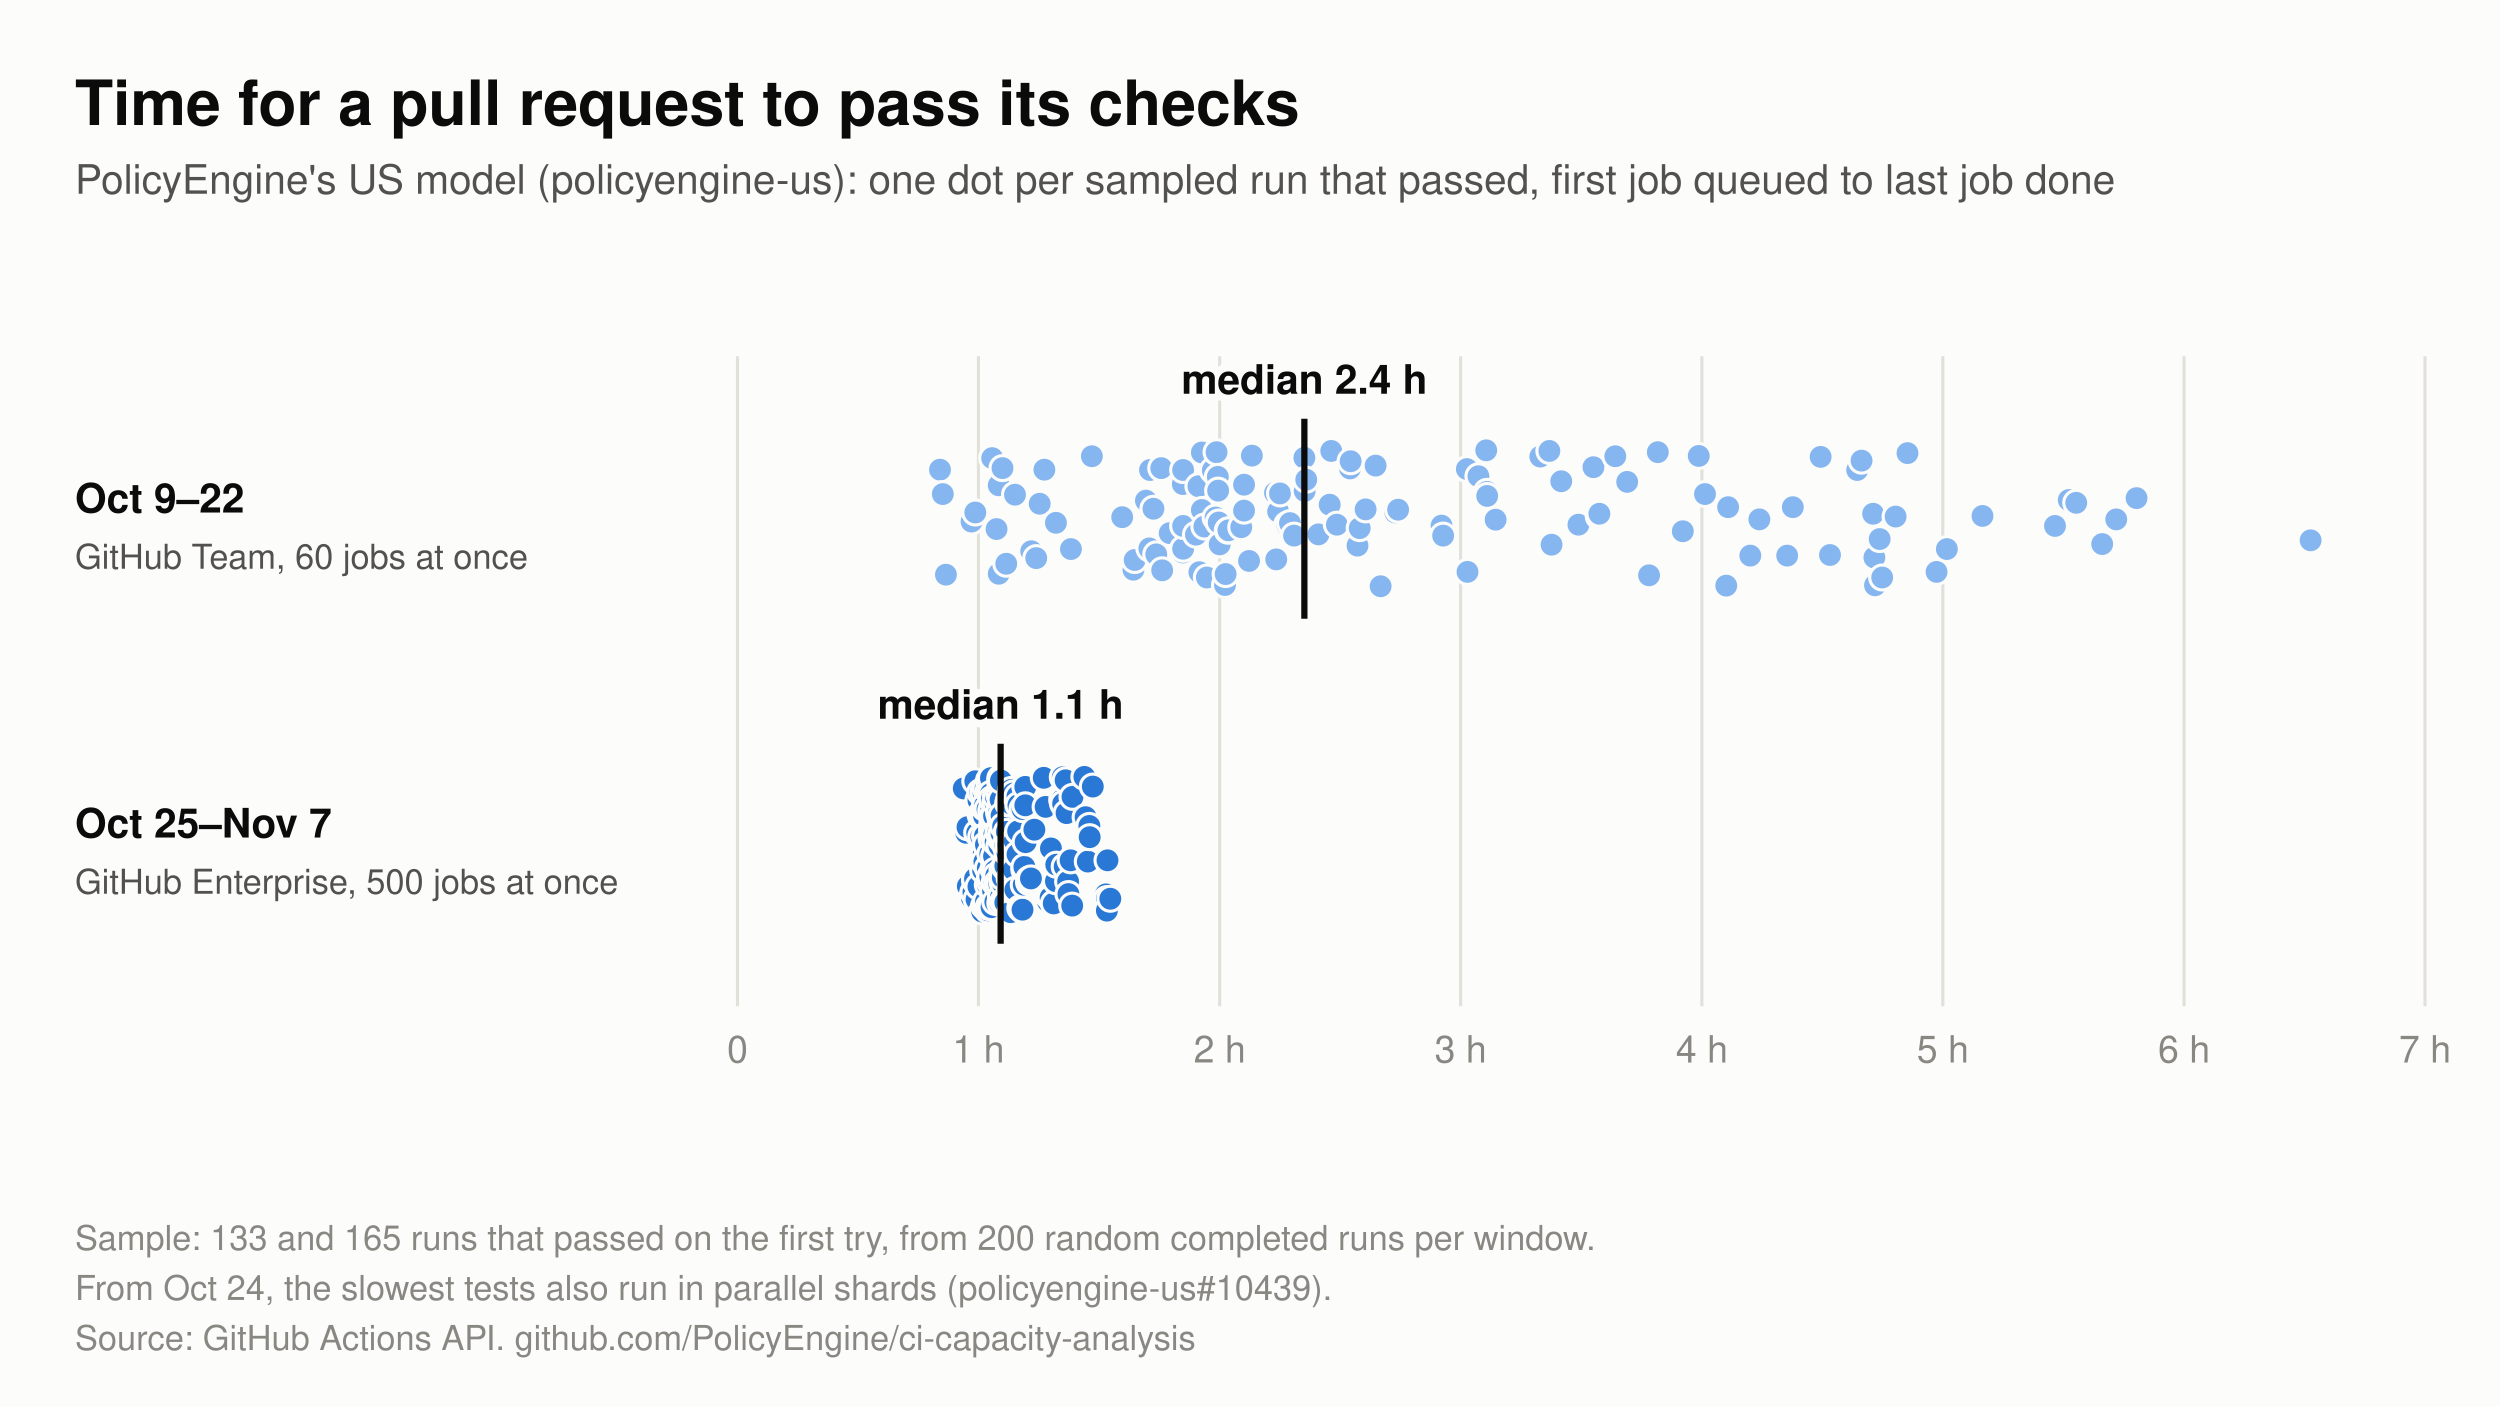
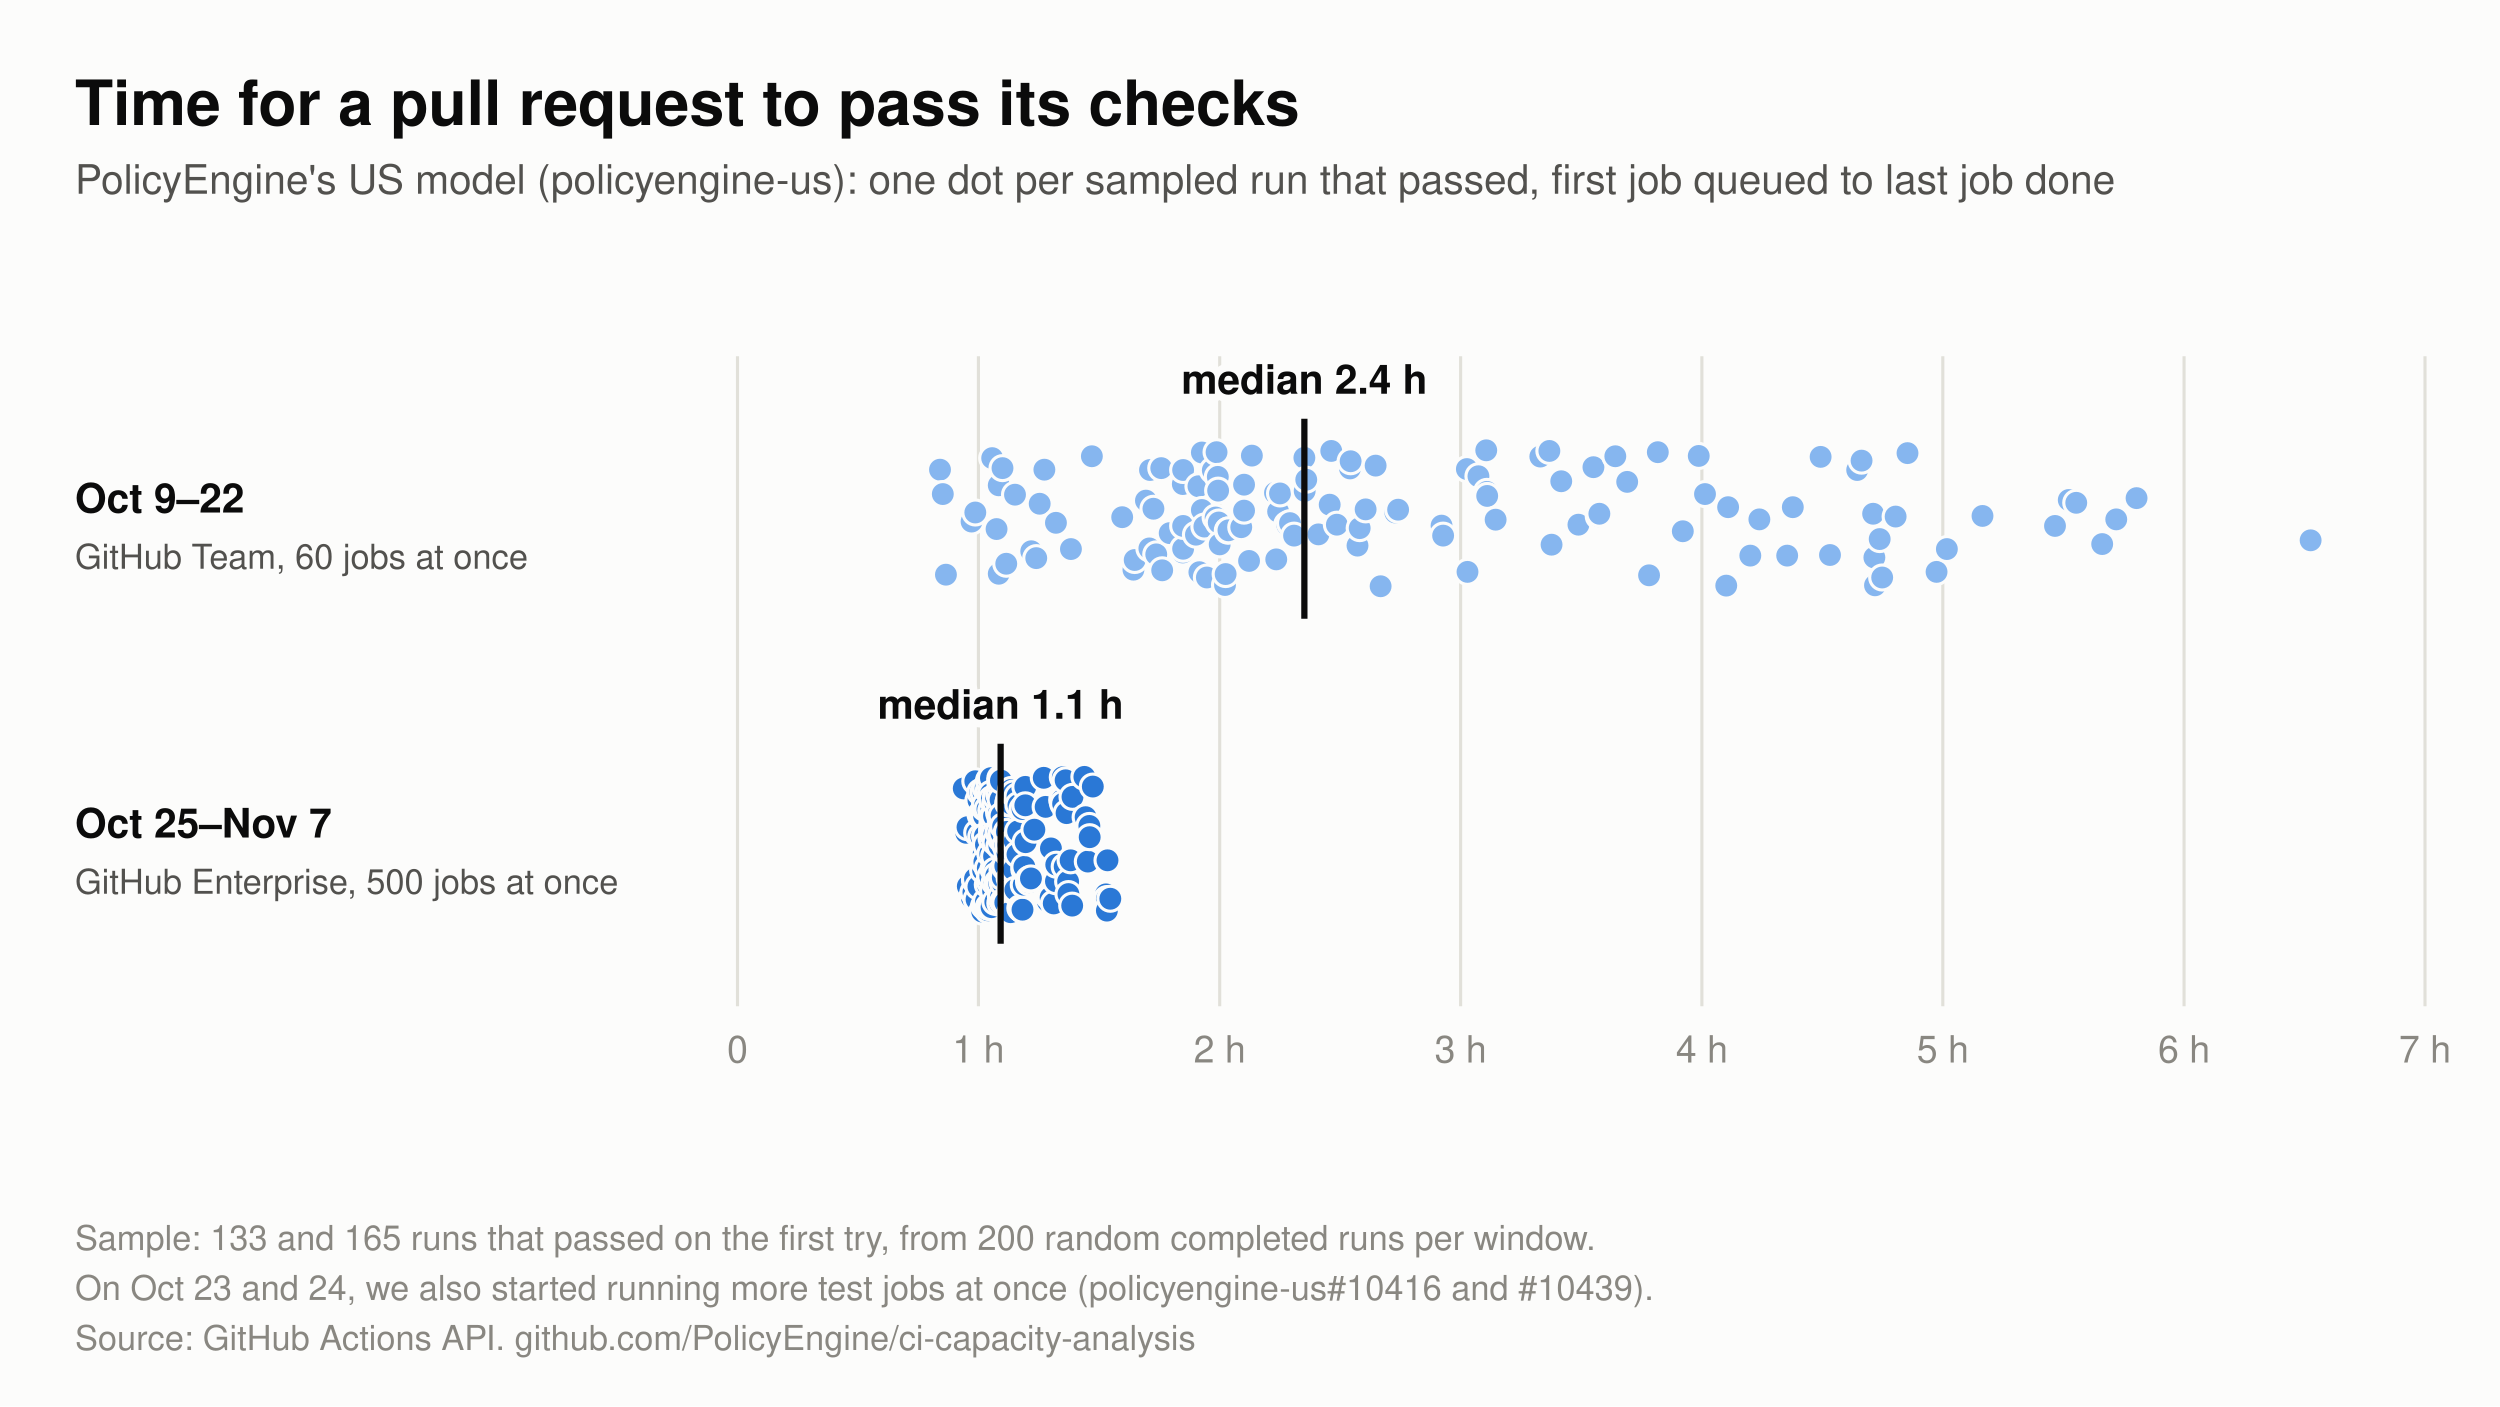
<svg xmlns="http://www.w3.org/2000/svg" viewBox="0 0 800 450" width="800" height="450" font-family="Helvetica Neue, Helvetica, Arial, sans-serif">
  <rect width="800" height="450" fill="#fcfcfb" />
  <text x="24.0" y="40.0" font-size="20" fill="#0b0b0b" text-anchor="start" font-weight="600">Time for a pull request to pass its checks</text>
  <text x="24.0" y="62.0" font-size="13" fill="#52514e" text-anchor="start">PolicyEngine's US model (policyengine-us): one dot per sampled run that passed, first job queued to last job done</text>
  <line x1="236.0" x2="236.0" y1="114" y2="322" stroke="#e1e0d9" stroke-width="1" />
  <text x="236.0" y="340.0" font-size="12" fill="#898781" text-anchor="middle">0</text>
  <line x1="313.1" x2="313.1" y1="114" y2="322" stroke="#e1e0d9" stroke-width="1" />
  <text x="313.1" y="340.0" font-size="12" fill="#898781" text-anchor="middle">1 h</text>
  <line x1="390.3" x2="390.3" y1="114" y2="322" stroke="#e1e0d9" stroke-width="1" />
  <text x="390.3" y="340.0" font-size="12" fill="#898781" text-anchor="middle">2 h</text>
  <line x1="467.4" x2="467.4" y1="114" y2="322" stroke="#e1e0d9" stroke-width="1" />
  <text x="467.4" y="340.0" font-size="12" fill="#898781" text-anchor="middle">3 h</text>
  <line x1="544.6" x2="544.6" y1="114" y2="322" stroke="#e1e0d9" stroke-width="1" />
  <text x="544.6" y="340.0" font-size="12" fill="#898781" text-anchor="middle">4 h</text>
  <line x1="621.7" x2="621.7" y1="114" y2="322" stroke="#e1e0d9" stroke-width="1" />
  <text x="621.7" y="340.0" font-size="12" fill="#898781" text-anchor="middle">5 h</text>
  <line x1="698.9" x2="698.9" y1="114" y2="322" stroke="#e1e0d9" stroke-width="1" />
  <text x="698.9" y="340.0" font-size="12" fill="#898781" text-anchor="middle">6 h</text>
  <line x1="776.0" x2="776.0" y1="114" y2="322" stroke="#e1e0d9" stroke-width="1" />
  <text x="776.0" y="340.0" font-size="12" fill="#898781" text-anchor="middle">7 h</text>
  <text x="24.0" y="164.0" font-size="13" fill="#0b0b0b" text-anchor="start" font-weight="600">Oct 9–22</text>
  <text x="24.0" y="182.0" font-size="11" fill="#52514e" text-anchor="start">GitHub Team, 60 jobs at once</text>
  <circle cx="300.8" cy="150.3" r="4" fill="#86b6ef" stroke="#fcfcfb" stroke-width="1" />
  <circle cx="301.7" cy="158.1" r="4" fill="#86b6ef" stroke="#fcfcfb" stroke-width="1" />
  <circle cx="302.7" cy="183.9" r="4" fill="#86b6ef" stroke="#fcfcfb" stroke-width="1" />
  <circle cx="310.9" cy="166.9" r="4" fill="#86b6ef" stroke="#fcfcfb" stroke-width="1" />
  <circle cx="312.1" cy="164.0" r="4" fill="#86b6ef" stroke="#fcfcfb" stroke-width="1" />
  <circle cx="317.5" cy="146.6" r="4" fill="#86b6ef" stroke="#fcfcfb" stroke-width="1" />
  <circle cx="318.9" cy="169.3" r="4" fill="#86b6ef" stroke="#fcfcfb" stroke-width="1" />
  <circle cx="319.6" cy="183.6" r="4" fill="#86b6ef" stroke="#fcfcfb" stroke-width="1" />
  <circle cx="319.6" cy="155.3" r="4" fill="#86b6ef" stroke="#fcfcfb" stroke-width="1" />
  <circle cx="320.8" cy="149.8" r="4" fill="#86b6ef" stroke="#fcfcfb" stroke-width="1" />
  <circle cx="322.0" cy="180.4" r="4" fill="#86b6ef" stroke="#fcfcfb" stroke-width="1" />
  <circle cx="324.8" cy="158.3" r="4" fill="#86b6ef" stroke="#fcfcfb" stroke-width="1" />
  <circle cx="330.0" cy="176.4" r="4" fill="#86b6ef" stroke="#fcfcfb" stroke-width="1" />
  <circle cx="331.6" cy="178.6" r="4" fill="#86b6ef" stroke="#fcfcfb" stroke-width="1" />
  <circle cx="332.7" cy="161.2" r="4" fill="#86b6ef" stroke="#fcfcfb" stroke-width="1" />
  <circle cx="334.2" cy="150.3" r="4" fill="#86b6ef" stroke="#fcfcfb" stroke-width="1" />
  <circle cx="337.9" cy="167.3" r="4" fill="#86b6ef" stroke="#fcfcfb" stroke-width="1" />
  <circle cx="342.7" cy="175.7" r="4" fill="#86b6ef" stroke="#fcfcfb" stroke-width="1" />
  <circle cx="349.4" cy="146.0" r="4" fill="#86b6ef" stroke="#fcfcfb" stroke-width="1" />
  <circle cx="359.1" cy="165.5" r="4" fill="#86b6ef" stroke="#fcfcfb" stroke-width="1" />
  <circle cx="362.7" cy="182.3" r="4" fill="#86b6ef" stroke="#fcfcfb" stroke-width="1" />
  <circle cx="363.1" cy="179.2" r="4" fill="#86b6ef" stroke="#fcfcfb" stroke-width="1" />
  <circle cx="366.7" cy="160.2" r="4" fill="#86b6ef" stroke="#fcfcfb" stroke-width="1" />
  <circle cx="367.2" cy="150.4" r="4" fill="#86b6ef" stroke="#fcfcfb" stroke-width="1" />
  <circle cx="367.8" cy="175.5" r="4" fill="#86b6ef" stroke="#fcfcfb" stroke-width="1" />
  <circle cx="368.0" cy="150.4" r="4" fill="#86b6ef" stroke="#fcfcfb" stroke-width="1" />
  <circle cx="369.1" cy="162.8" r="4" fill="#86b6ef" stroke="#fcfcfb" stroke-width="1" />
  <circle cx="370.0" cy="177.4" r="4" fill="#86b6ef" stroke="#fcfcfb" stroke-width="1" />
  <circle cx="371.6" cy="149.8" r="4" fill="#86b6ef" stroke="#fcfcfb" stroke-width="1" />
  <circle cx="371.9" cy="182.5" r="4" fill="#86b6ef" stroke="#fcfcfb" stroke-width="1" />
  <circle cx="374.3" cy="170.6" r="4" fill="#86b6ef" stroke="#fcfcfb" stroke-width="1" />
  <circle cx="378.5" cy="176.8" r="4" fill="#86b6ef" stroke="#fcfcfb" stroke-width="1" />
  <circle cx="378.5" cy="154.9" r="4" fill="#86b6ef" stroke="#fcfcfb" stroke-width="1" />
  <circle cx="378.6" cy="175.6" r="4" fill="#86b6ef" stroke="#fcfcfb" stroke-width="1" />
  <circle cx="378.6" cy="150.4" r="4" fill="#86b6ef" stroke="#fcfcfb" stroke-width="1" />
  <circle cx="378.6" cy="168.3" r="4" fill="#86b6ef" stroke="#fcfcfb" stroke-width="1" />
  <circle cx="382.7" cy="171.1" r="4" fill="#86b6ef" stroke="#fcfcfb" stroke-width="1" />
  <circle cx="383.5" cy="155.6" r="4" fill="#86b6ef" stroke="#fcfcfb" stroke-width="1" />
  <circle cx="383.8" cy="183.1" r="4" fill="#86b6ef" stroke="#fcfcfb" stroke-width="1" />
  <circle cx="384.6" cy="163.2" r="4" fill="#86b6ef" stroke="#fcfcfb" stroke-width="1" />
  <circle cx="384.6" cy="144.8" r="4" fill="#86b6ef" stroke="#fcfcfb" stroke-width="1" />
  <circle cx="385.4" cy="168.5" r="4" fill="#86b6ef" stroke="#fcfcfb" stroke-width="1" />
  <circle cx="386.2" cy="184.8" r="4" fill="#86b6ef" stroke="#fcfcfb" stroke-width="1" />
  <circle cx="388.1" cy="150.5" r="4" fill="#86b6ef" stroke="#fcfcfb" stroke-width="1" />
  <circle cx="389.0" cy="165.6" r="4" fill="#86b6ef" stroke="#fcfcfb" stroke-width="1" />
  <circle cx="389.3" cy="144.7" r="4" fill="#86b6ef" stroke="#fcfcfb" stroke-width="1" />
  <circle cx="389.7" cy="152.6" r="4" fill="#86b6ef" stroke="#fcfcfb" stroke-width="1" />
  <circle cx="389.8" cy="157.0" r="4" fill="#86b6ef" stroke="#fcfcfb" stroke-width="1" />
  <circle cx="390.0" cy="167.2" r="4" fill="#86b6ef" stroke="#fcfcfb" stroke-width="1" />
  <circle cx="390.3" cy="174.2" r="4" fill="#86b6ef" stroke="#fcfcfb" stroke-width="1" />
  <circle cx="392.0" cy="187.2" r="4" fill="#86b6ef" stroke="#fcfcfb" stroke-width="1" />
  <circle cx="392.2" cy="183.7" r="4" fill="#86b6ef" stroke="#fcfcfb" stroke-width="1" />
  <circle cx="392.9" cy="169.8" r="4" fill="#86b6ef" stroke="#fcfcfb" stroke-width="1" />
  <circle cx="393.1" cy="169.7" r="4" fill="#86b6ef" stroke="#fcfcfb" stroke-width="1" />
  <circle cx="397.2" cy="168.7" r="4" fill="#86b6ef" stroke="#fcfcfb" stroke-width="1" />
  <circle cx="398.1" cy="155.1" r="4" fill="#86b6ef" stroke="#fcfcfb" stroke-width="1" />
  <circle cx="398.1" cy="163.4" r="4" fill="#86b6ef" stroke="#fcfcfb" stroke-width="1" />
  <circle cx="399.7" cy="179.5" r="4" fill="#86b6ef" stroke="#fcfcfb" stroke-width="1" />
  <circle cx="400.6" cy="145.8" r="4" fill="#86b6ef" stroke="#fcfcfb" stroke-width="1" />
  <circle cx="408.0" cy="157.7" r="4" fill="#86b6ef" stroke="#fcfcfb" stroke-width="1" />
  <circle cx="408.4" cy="179.0" r="4" fill="#86b6ef" stroke="#fcfcfb" stroke-width="1" />
  <circle cx="409.0" cy="163.7" r="4" fill="#86b6ef" stroke="#fcfcfb" stroke-width="1" />
  <circle cx="409.6" cy="157.9" r="4" fill="#86b6ef" stroke="#fcfcfb" stroke-width="1" />
  <circle cx="411.9" cy="167.9" r="4" fill="#86b6ef" stroke="#fcfcfb" stroke-width="1" />
  <circle cx="412.8" cy="167.4" r="4" fill="#86b6ef" stroke="#fcfcfb" stroke-width="1" />
  <circle cx="414.1" cy="171.4" r="4" fill="#86b6ef" stroke="#fcfcfb" stroke-width="1" />
  <circle cx="417.4" cy="146.5" r="4" fill="#86b6ef" stroke="#fcfcfb" stroke-width="1" />
  <circle cx="417.5" cy="157.1" r="4" fill="#86b6ef" stroke="#fcfcfb" stroke-width="1" />
  <circle cx="418.0" cy="153.5" r="4" fill="#86b6ef" stroke="#fcfcfb" stroke-width="1" />
  <circle cx="421.9" cy="171.0" r="4" fill="#86b6ef" stroke="#fcfcfb" stroke-width="1" />
  <circle cx="425.5" cy="161.5" r="4" fill="#86b6ef" stroke="#fcfcfb" stroke-width="1" />
  <circle cx="426.0" cy="144.3" r="4" fill="#86b6ef" stroke="#fcfcfb" stroke-width="1" />
  <circle cx="427.8" cy="167.9" r="4" fill="#86b6ef" stroke="#fcfcfb" stroke-width="1" />
  <circle cx="432.0" cy="149.9" r="4" fill="#86b6ef" stroke="#fcfcfb" stroke-width="1" />
  <circle cx="432.2" cy="147.6" r="4" fill="#86b6ef" stroke="#fcfcfb" stroke-width="1" />
  <circle cx="434.4" cy="174.6" r="4" fill="#86b6ef" stroke="#fcfcfb" stroke-width="1" />
  <circle cx="435.1" cy="169.0" r="4" fill="#86b6ef" stroke="#fcfcfb" stroke-width="1" />
  <circle cx="437.0" cy="163.0" r="4" fill="#86b6ef" stroke="#fcfcfb" stroke-width="1" />
  <circle cx="440.2" cy="149.0" r="4" fill="#86b6ef" stroke="#fcfcfb" stroke-width="1" />
  <circle cx="441.8" cy="187.6" r="4" fill="#86b6ef" stroke="#fcfcfb" stroke-width="1" />
  <circle cx="446.5" cy="164.0" r="4" fill="#86b6ef" stroke="#fcfcfb" stroke-width="1" />
  <circle cx="447.4" cy="163.1" r="4" fill="#86b6ef" stroke="#fcfcfb" stroke-width="1" />
  <circle cx="461.3" cy="168.2" r="4" fill="#86b6ef" stroke="#fcfcfb" stroke-width="1" />
  <circle cx="461.8" cy="171.4" r="4" fill="#86b6ef" stroke="#fcfcfb" stroke-width="1" />
  <circle cx="469.4" cy="150.1" r="4" fill="#86b6ef" stroke="#fcfcfb" stroke-width="1" />
  <circle cx="469.6" cy="183.0" r="4" fill="#86b6ef" stroke="#fcfcfb" stroke-width="1" />
  <circle cx="473.1" cy="152.4" r="4" fill="#86b6ef" stroke="#fcfcfb" stroke-width="1" />
  <circle cx="475.6" cy="144.1" r="4" fill="#86b6ef" stroke="#fcfcfb" stroke-width="1" />
  <circle cx="475.8" cy="157.4" r="4" fill="#86b6ef" stroke="#fcfcfb" stroke-width="1" />
  <circle cx="475.9" cy="158.7" r="4" fill="#86b6ef" stroke="#fcfcfb" stroke-width="1" />
  <circle cx="478.6" cy="166.3" r="4" fill="#86b6ef" stroke="#fcfcfb" stroke-width="1" />
  <circle cx="492.9" cy="146.1" r="4" fill="#86b6ef" stroke="#fcfcfb" stroke-width="1" />
  <circle cx="495.8" cy="144.3" r="4" fill="#86b6ef" stroke="#fcfcfb" stroke-width="1" />
  <circle cx="496.5" cy="174.3" r="4" fill="#86b6ef" stroke="#fcfcfb" stroke-width="1" />
  <circle cx="499.6" cy="154.0" r="4" fill="#86b6ef" stroke="#fcfcfb" stroke-width="1" />
  <circle cx="505.1" cy="167.9" r="4" fill="#86b6ef" stroke="#fcfcfb" stroke-width="1" />
  <circle cx="509.9" cy="149.5" r="4" fill="#86b6ef" stroke="#fcfcfb" stroke-width="1" />
  <circle cx="511.6" cy="165.2" r="4" fill="#86b6ef" stroke="#fcfcfb" stroke-width="1" />
  <circle cx="511.8" cy="164.4" r="4" fill="#86b6ef" stroke="#fcfcfb" stroke-width="1" />
  <circle cx="516.9" cy="146.0" r="4" fill="#86b6ef" stroke="#fcfcfb" stroke-width="1" />
  <circle cx="520.7" cy="154.2" r="4" fill="#86b6ef" stroke="#fcfcfb" stroke-width="1" />
  <circle cx="527.7" cy="184.1" r="4" fill="#86b6ef" stroke="#fcfcfb" stroke-width="1" />
  <circle cx="530.5" cy="144.7" r="4" fill="#86b6ef" stroke="#fcfcfb" stroke-width="1" />
  <circle cx="538.5" cy="170.0" r="4" fill="#86b6ef" stroke="#fcfcfb" stroke-width="1" />
  <circle cx="543.6" cy="145.9" r="4" fill="#86b6ef" stroke="#fcfcfb" stroke-width="1" />
  <circle cx="545.6" cy="158.1" r="4" fill="#86b6ef" stroke="#fcfcfb" stroke-width="1" />
  <circle cx="552.4" cy="187.4" r="4" fill="#86b6ef" stroke="#fcfcfb" stroke-width="1" />
  <circle cx="553.0" cy="162.3" r="4" fill="#86b6ef" stroke="#fcfcfb" stroke-width="1" />
  <circle cx="560.1" cy="177.8" r="4" fill="#86b6ef" stroke="#fcfcfb" stroke-width="1" />
  <circle cx="563.0" cy="166.2" r="4" fill="#86b6ef" stroke="#fcfcfb" stroke-width="1" />
  <circle cx="571.9" cy="177.8" r="4" fill="#86b6ef" stroke="#fcfcfb" stroke-width="1" />
  <circle cx="573.7" cy="162.3" r="4" fill="#86b6ef" stroke="#fcfcfb" stroke-width="1" />
  <circle cx="582.6" cy="146.2" r="4" fill="#86b6ef" stroke="#fcfcfb" stroke-width="1" />
  <circle cx="585.6" cy="177.6" r="4" fill="#86b6ef" stroke="#fcfcfb" stroke-width="1" />
  <circle cx="594.3" cy="150.4" r="4" fill="#86b6ef" stroke="#fcfcfb" stroke-width="1" />
  <circle cx="595.7" cy="147.4" r="4" fill="#86b6ef" stroke="#fcfcfb" stroke-width="1" />
  <circle cx="599.4" cy="164.4" r="4" fill="#86b6ef" stroke="#fcfcfb" stroke-width="1" />
  <circle cx="599.8" cy="178.4" r="4" fill="#86b6ef" stroke="#fcfcfb" stroke-width="1" />
  <circle cx="600.0" cy="187.3" r="4" fill="#86b6ef" stroke="#fcfcfb" stroke-width="1" />
  <circle cx="601.5" cy="172.5" r="4" fill="#86b6ef" stroke="#fcfcfb" stroke-width="1" />
  <circle cx="602.3" cy="184.8" r="4" fill="#86b6ef" stroke="#fcfcfb" stroke-width="1" />
  <circle cx="606.6" cy="165.3" r="4" fill="#86b6ef" stroke="#fcfcfb" stroke-width="1" />
  <circle cx="610.4" cy="145.0" r="4" fill="#86b6ef" stroke="#fcfcfb" stroke-width="1" />
  <circle cx="619.7" cy="183.0" r="4" fill="#86b6ef" stroke="#fcfcfb" stroke-width="1" />
  <circle cx="623.0" cy="175.7" r="4" fill="#86b6ef" stroke="#fcfcfb" stroke-width="1" />
  <circle cx="634.4" cy="165.1" r="4" fill="#86b6ef" stroke="#fcfcfb" stroke-width="1" />
  <circle cx="657.6" cy="168.3" r="4" fill="#86b6ef" stroke="#fcfcfb" stroke-width="1" />
  <circle cx="662.0" cy="160.0" r="4" fill="#86b6ef" stroke="#fcfcfb" stroke-width="1" />
  <circle cx="664.4" cy="160.9" r="4" fill="#86b6ef" stroke="#fcfcfb" stroke-width="1" />
  <circle cx="672.7" cy="174.1" r="4" fill="#86b6ef" stroke="#fcfcfb" stroke-width="1" />
  <circle cx="677.2" cy="166.2" r="4" fill="#86b6ef" stroke="#fcfcfb" stroke-width="1" />
  <circle cx="683.7" cy="159.4" r="4" fill="#86b6ef" stroke="#fcfcfb" stroke-width="1" />
  <circle cx="739.4" cy="172.9" r="4" fill="#86b6ef" stroke="#fcfcfb" stroke-width="1" />
  <line x1="417.4" x2="417.4" y1="134.0" y2="198.0" stroke="#0b0b0b" stroke-width="2" />
  <text x="417.4" y="126.0" font-size="13" fill="#0b0b0b" text-anchor="middle" font-weight="600" stroke="#fcfcfb" stroke-width="5" stroke-linejoin="round" paint-order="stroke">median 2.4 h</text>
  <text x="24.0" y="268.0" font-size="13" fill="#0b0b0b" text-anchor="start" font-weight="600">Oct 25–Nov 7</text>
  <text x="24.0" y="286.0" font-size="11" fill="#52514e" text-anchor="start">GitHub Enterprise, 500 jobs at once</text>
  <circle cx="308.4" cy="252.3" r="4" fill="#2a78d6" stroke="#fcfcfb" stroke-width="1" />
  <circle cx="309.2" cy="266.5" r="4" fill="#2a78d6" stroke="#fcfcfb" stroke-width="1" />
  <circle cx="309.6" cy="264.7" r="4" fill="#2a78d6" stroke="#fcfcfb" stroke-width="1" />
  <circle cx="309.7" cy="283.6" r="4" fill="#2a78d6" stroke="#fcfcfb" stroke-width="1" />
  <circle cx="311.0" cy="287.3" r="4" fill="#2a78d6" stroke="#fcfcfb" stroke-width="1" />
  <circle cx="311.5" cy="285.5" r="4" fill="#2a78d6" stroke="#fcfcfb" stroke-width="1" />
  <circle cx="312.0" cy="281.7" r="4" fill="#2a78d6" stroke="#fcfcfb" stroke-width="1" />
  <circle cx="312.0" cy="281.2" r="4" fill="#2a78d6" stroke="#fcfcfb" stroke-width="1" />
  <circle cx="312.1" cy="250.0" r="4" fill="#2a78d6" stroke="#fcfcfb" stroke-width="1" />
  <circle cx="312.5" cy="287.8" r="4" fill="#2a78d6" stroke="#fcfcfb" stroke-width="1" />
  <circle cx="312.7" cy="266.5" r="4" fill="#2a78d6" stroke="#fcfcfb" stroke-width="1" />
  <circle cx="313.1" cy="283.7" r="4" fill="#2a78d6" stroke="#fcfcfb" stroke-width="1" />
  <circle cx="313.1" cy="256.1" r="4" fill="#2a78d6" stroke="#fcfcfb" stroke-width="1" />
  <circle cx="313.7" cy="253.5" r="4" fill="#2a78d6" stroke="#fcfcfb" stroke-width="1" />
  <circle cx="313.8" cy="260.8" r="4" fill="#2a78d6" stroke="#fcfcfb" stroke-width="1" />
  <circle cx="314.0" cy="267.7" r="4" fill="#2a78d6" stroke="#fcfcfb" stroke-width="1" />
  <circle cx="314.3" cy="261.4" r="4" fill="#2a78d6" stroke="#fcfcfb" stroke-width="1" />
  <circle cx="314.3" cy="291.7" r="4" fill="#2a78d6" stroke="#fcfcfb" stroke-width="1" />
  <circle cx="314.6" cy="278.5" r="4" fill="#2a78d6" stroke="#fcfcfb" stroke-width="1" />
  <circle cx="314.7" cy="253.5" r="4" fill="#2a78d6" stroke="#fcfcfb" stroke-width="1" />
  <circle cx="314.8" cy="273.0" r="4" fill="#2a78d6" stroke="#fcfcfb" stroke-width="1" />
  <circle cx="314.9" cy="289.9" r="4" fill="#2a78d6" stroke="#fcfcfb" stroke-width="1" />
  <circle cx="314.9" cy="261.1" r="4" fill="#2a78d6" stroke="#fcfcfb" stroke-width="1" />
  <circle cx="315.0" cy="275.8" r="4" fill="#2a78d6" stroke="#fcfcfb" stroke-width="1" />
  <circle cx="315.1" cy="258.5" r="4" fill="#2a78d6" stroke="#fcfcfb" stroke-width="1" />
  <circle cx="315.2" cy="267.5" r="4" fill="#2a78d6" stroke="#fcfcfb" stroke-width="1" />
  <circle cx="315.2" cy="257.7" r="4" fill="#2a78d6" stroke="#fcfcfb" stroke-width="1" />
  <circle cx="315.4" cy="252.2" r="4" fill="#2a78d6" stroke="#fcfcfb" stroke-width="1" />
  <circle cx="315.4" cy="290.3" r="4" fill="#2a78d6" stroke="#fcfcfb" stroke-width="1" />
  <circle cx="315.5" cy="288.5" r="4" fill="#2a78d6" stroke="#fcfcfb" stroke-width="1" />
  <circle cx="315.5" cy="270.3" r="4" fill="#2a78d6" stroke="#fcfcfb" stroke-width="1" />
  <circle cx="316.0" cy="258.9" r="4" fill="#2a78d6" stroke="#fcfcfb" stroke-width="1" />
  <circle cx="316.1" cy="283.1" r="4" fill="#2a78d6" stroke="#fcfcfb" stroke-width="1" />
  <circle cx="316.1" cy="277.8" r="4" fill="#2a78d6" stroke="#fcfcfb" stroke-width="1" />
  <circle cx="316.2" cy="291.3" r="4" fill="#2a78d6" stroke="#fcfcfb" stroke-width="1" />
  <circle cx="316.4" cy="290.2" r="4" fill="#2a78d6" stroke="#fcfcfb" stroke-width="1" />
  <circle cx="316.4" cy="253.0" r="4" fill="#2a78d6" stroke="#fcfcfb" stroke-width="1" />
  <circle cx="316.5" cy="249.7" r="4" fill="#2a78d6" stroke="#fcfcfb" stroke-width="1" />
  <circle cx="316.6" cy="250.3" r="4" fill="#2a78d6" stroke="#fcfcfb" stroke-width="1" />
  <circle cx="316.6" cy="290.2" r="4" fill="#2a78d6" stroke="#fcfcfb" stroke-width="1" />
  <circle cx="316.7" cy="282.0" r="4" fill="#2a78d6" stroke="#fcfcfb" stroke-width="1" />
  <circle cx="316.9" cy="273.2" r="4" fill="#2a78d6" stroke="#fcfcfb" stroke-width="1" />
  <circle cx="316.9" cy="280.5" r="4" fill="#2a78d6" stroke="#fcfcfb" stroke-width="1" />
  <circle cx="317.1" cy="249.0" r="4" fill="#2a78d6" stroke="#fcfcfb" stroke-width="1" />
  <circle cx="317.1" cy="254.0" r="4" fill="#2a78d6" stroke="#fcfcfb" stroke-width="1" />
  <circle cx="317.2" cy="259.4" r="4" fill="#2a78d6" stroke="#fcfcfb" stroke-width="1" />
  <circle cx="317.3" cy="290.3" r="4" fill="#2a78d6" stroke="#fcfcfb" stroke-width="1" />
  <circle cx="317.3" cy="268.3" r="4" fill="#2a78d6" stroke="#fcfcfb" stroke-width="1" />
  <circle cx="317.4" cy="255.7" r="4" fill="#2a78d6" stroke="#fcfcfb" stroke-width="1" />
  <circle cx="317.5" cy="265.5" r="4" fill="#2a78d6" stroke="#fcfcfb" stroke-width="1" />
  <circle cx="317.5" cy="266.6" r="4" fill="#2a78d6" stroke="#fcfcfb" stroke-width="1" />
  <circle cx="317.6" cy="261.4" r="4" fill="#2a78d6" stroke="#fcfcfb" stroke-width="1" />
  <circle cx="317.6" cy="265.9" r="4" fill="#2a78d6" stroke="#fcfcfb" stroke-width="1" />
  <circle cx="317.6" cy="263.2" r="4" fill="#2a78d6" stroke="#fcfcfb" stroke-width="1" />
  <circle cx="317.6" cy="264.9" r="4" fill="#2a78d6" stroke="#fcfcfb" stroke-width="1" />
  <circle cx="317.8" cy="285.1" r="4" fill="#2a78d6" stroke="#fcfcfb" stroke-width="1" />
  <circle cx="317.9" cy="266.6" r="4" fill="#2a78d6" stroke="#fcfcfb" stroke-width="1" />
  <circle cx="317.9" cy="278.2" r="4" fill="#2a78d6" stroke="#fcfcfb" stroke-width="1" />
  <circle cx="318.0" cy="265.6" r="4" fill="#2a78d6" stroke="#fcfcfb" stroke-width="1" />
  <circle cx="318.1" cy="261.1" r="4" fill="#2a78d6" stroke="#fcfcfb" stroke-width="1" />
  <circle cx="318.1" cy="274.0" r="4" fill="#2a78d6" stroke="#fcfcfb" stroke-width="1" />
  <circle cx="318.2" cy="267.0" r="4" fill="#2a78d6" stroke="#fcfcfb" stroke-width="1" />
  <circle cx="318.3" cy="282.3" r="4" fill="#2a78d6" stroke="#fcfcfb" stroke-width="1" />
  <circle cx="318.4" cy="278.7" r="4" fill="#2a78d6" stroke="#fcfcfb" stroke-width="1" />
  <circle cx="318.5" cy="288.6" r="4" fill="#2a78d6" stroke="#fcfcfb" stroke-width="1" />
  <circle cx="318.5" cy="278.6" r="4" fill="#2a78d6" stroke="#fcfcfb" stroke-width="1" />
  <circle cx="318.5" cy="256.8" r="4" fill="#2a78d6" stroke="#fcfcfb" stroke-width="1" />
  <circle cx="318.6" cy="269.5" r="4" fill="#2a78d6" stroke="#fcfcfb" stroke-width="1" />
  <circle cx="318.7" cy="255.0" r="4" fill="#2a78d6" stroke="#fcfcfb" stroke-width="1" />
  <circle cx="318.8" cy="280.2" r="4" fill="#2a78d6" stroke="#fcfcfb" stroke-width="1" />
  <circle cx="319.2" cy="283.5" r="4" fill="#2a78d6" stroke="#fcfcfb" stroke-width="1" />
  <circle cx="319.3" cy="282.4" r="4" fill="#2a78d6" stroke="#fcfcfb" stroke-width="1" />
  <circle cx="319.5" cy="266.4" r="4" fill="#2a78d6" stroke="#fcfcfb" stroke-width="1" />
  <circle cx="319.7" cy="254.0" r="4" fill="#2a78d6" stroke="#fcfcfb" stroke-width="1" />
  <circle cx="319.7" cy="260.1" r="4" fill="#2a78d6" stroke="#fcfcfb" stroke-width="1" />
  <circle cx="319.8" cy="282.9" r="4" fill="#2a78d6" stroke="#fcfcfb" stroke-width="1" />
  <circle cx="319.8" cy="270.7" r="4" fill="#2a78d6" stroke="#fcfcfb" stroke-width="1" />
  <circle cx="320.1" cy="250.0" r="4" fill="#2a78d6" stroke="#fcfcfb" stroke-width="1" />
  <circle cx="320.1" cy="289.0" r="4" fill="#2a78d6" stroke="#fcfcfb" stroke-width="1" />
  <circle cx="320.1" cy="249.1" r="4" fill="#2a78d6" stroke="#fcfcfb" stroke-width="1" />
  <circle cx="320.2" cy="251.4" r="4" fill="#2a78d6" stroke="#fcfcfb" stroke-width="1" />
  <circle cx="320.2" cy="262.0" r="4" fill="#2a78d6" stroke="#fcfcfb" stroke-width="1" />
  <circle cx="320.2" cy="255.9" r="4" fill="#2a78d6" stroke="#fcfcfb" stroke-width="1" />
  <circle cx="320.3" cy="249.8" r="4" fill="#2a78d6" stroke="#fcfcfb" stroke-width="1" />
  <circle cx="320.3" cy="268.4" r="4" fill="#2a78d6" stroke="#fcfcfb" stroke-width="1" />
  <circle cx="320.3" cy="267.8" r="4" fill="#2a78d6" stroke="#fcfcfb" stroke-width="1" />
  <circle cx="320.3" cy="287.1" r="4" fill="#2a78d6" stroke="#fcfcfb" stroke-width="1" />
  <circle cx="320.5" cy="266.7" r="4" fill="#2a78d6" stroke="#fcfcfb" stroke-width="1" />
  <circle cx="320.5" cy="261.0" r="4" fill="#2a78d6" stroke="#fcfcfb" stroke-width="1" />
  <circle cx="320.8" cy="278.4" r="4" fill="#2a78d6" stroke="#fcfcfb" stroke-width="1" />
  <circle cx="320.9" cy="282.6" r="4" fill="#2a78d6" stroke="#fcfcfb" stroke-width="1" />
  <circle cx="320.9" cy="280.8" r="4" fill="#2a78d6" stroke="#fcfcfb" stroke-width="1" />
  <circle cx="321.0" cy="264.4" r="4" fill="#2a78d6" stroke="#fcfcfb" stroke-width="1" />
  <circle cx="321.0" cy="288.6" r="4" fill="#2a78d6" stroke="#fcfcfb" stroke-width="1" />
  <circle cx="321.7" cy="270.5" r="4" fill="#2a78d6" stroke="#fcfcfb" stroke-width="1" />
  <circle cx="321.7" cy="277.7" r="4" fill="#2a78d6" stroke="#fcfcfb" stroke-width="1" />
  <circle cx="321.7" cy="288.8" r="4" fill="#2a78d6" stroke="#fcfcfb" stroke-width="1" />
  <circle cx="321.7" cy="277.1" r="4" fill="#2a78d6" stroke="#fcfcfb" stroke-width="1" />
  <circle cx="322.2" cy="266.7" r="4" fill="#2a78d6" stroke="#fcfcfb" stroke-width="1" />
  <circle cx="322.2" cy="266.2" r="4" fill="#2a78d6" stroke="#fcfcfb" stroke-width="1" />
  <circle cx="322.4" cy="273.0" r="4" fill="#2a78d6" stroke="#fcfcfb" stroke-width="1" />
  <circle cx="322.6" cy="257.1" r="4" fill="#2a78d6" stroke="#fcfcfb" stroke-width="1" />
  <circle cx="322.7" cy="270.4" r="4" fill="#2a78d6" stroke="#fcfcfb" stroke-width="1" />
  <circle cx="322.9" cy="255.9" r="4" fill="#2a78d6" stroke="#fcfcfb" stroke-width="1" />
  <circle cx="323.1" cy="281.1" r="4" fill="#2a78d6" stroke="#fcfcfb" stroke-width="1" />
  <circle cx="323.2" cy="255.9" r="4" fill="#2a78d6" stroke="#fcfcfb" stroke-width="1" />
  <circle cx="323.3" cy="284.4" r="4" fill="#2a78d6" stroke="#fcfcfb" stroke-width="1" />
  <circle cx="323.4" cy="291.9" r="4" fill="#2a78d6" stroke="#fcfcfb" stroke-width="1" />
  <circle cx="323.5" cy="252.8" r="4" fill="#2a78d6" stroke="#fcfcfb" stroke-width="1" />
  <circle cx="323.6" cy="257.2" r="4" fill="#2a78d6" stroke="#fcfcfb" stroke-width="1" />
  <circle cx="324.2" cy="285.1" r="4" fill="#2a78d6" stroke="#fcfcfb" stroke-width="1" />
  <circle cx="324.3" cy="253.9" r="4" fill="#2a78d6" stroke="#fcfcfb" stroke-width="1" />
  <circle cx="324.4" cy="273.5" r="4" fill="#2a78d6" stroke="#fcfcfb" stroke-width="1" />
  <circle cx="324.4" cy="278.3" r="4" fill="#2a78d6" stroke="#fcfcfb" stroke-width="1" />
  <circle cx="324.7" cy="269.1" r="4" fill="#2a78d6" stroke="#fcfcfb" stroke-width="1" />
  <circle cx="324.9" cy="284.7" r="4" fill="#2a78d6" stroke="#fcfcfb" stroke-width="1" />
  <circle cx="325.6" cy="273.4" r="4" fill="#2a78d6" stroke="#fcfcfb" stroke-width="1" />
  <circle cx="325.6" cy="254.8" r="4" fill="#2a78d6" stroke="#fcfcfb" stroke-width="1" />
  <circle cx="325.8" cy="266.0" r="4" fill="#2a78d6" stroke="#fcfcfb" stroke-width="1" />
  <circle cx="325.9" cy="257.6" r="4" fill="#2a78d6" stroke="#fcfcfb" stroke-width="1" />
  <circle cx="326.5" cy="290.6" r="4" fill="#2a78d6" stroke="#fcfcfb" stroke-width="1" />
  <circle cx="327.1" cy="291.1" r="4" fill="#2a78d6" stroke="#fcfcfb" stroke-width="1" />
  <circle cx="327.2" cy="291.1" r="4" fill="#2a78d6" stroke="#fcfcfb" stroke-width="1" />
  <circle cx="327.2" cy="258.9" r="4" fill="#2a78d6" stroke="#fcfcfb" stroke-width="1" />
  <circle cx="327.6" cy="283.1" r="4" fill="#2a78d6" stroke="#fcfcfb" stroke-width="1" />
  <circle cx="327.8" cy="278.3" r="4" fill="#2a78d6" stroke="#fcfcfb" stroke-width="1" />
  <circle cx="327.8" cy="277.4" r="4" fill="#2a78d6" stroke="#fcfcfb" stroke-width="1" />
  <circle cx="328.1" cy="251.8" r="4" fill="#2a78d6" stroke="#fcfcfb" stroke-width="1" />
  <circle cx="328.1" cy="257.7" r="4" fill="#2a78d6" stroke="#fcfcfb" stroke-width="1" />
  <circle cx="328.2" cy="269.5" r="4" fill="#2a78d6" stroke="#fcfcfb" stroke-width="1" />
  <circle cx="329.3" cy="282.3" r="4" fill="#2a78d6" stroke="#fcfcfb" stroke-width="1" />
  <circle cx="329.3" cy="281.4" r="4" fill="#2a78d6" stroke="#fcfcfb" stroke-width="1" />
  <circle cx="329.9" cy="281.1" r="4" fill="#2a78d6" stroke="#fcfcfb" stroke-width="1" />
  <circle cx="331.0" cy="265.5" r="4" fill="#2a78d6" stroke="#fcfcfb" stroke-width="1" />
  <circle cx="334.0" cy="248.9" r="4" fill="#2a78d6" stroke="#fcfcfb" stroke-width="1" />
  <circle cx="334.6" cy="258.2" r="4" fill="#2a78d6" stroke="#fcfcfb" stroke-width="1" />
  <circle cx="335.3" cy="288.4" r="4" fill="#2a78d6" stroke="#fcfcfb" stroke-width="1" />
  <circle cx="335.6" cy="286.7" r="4" fill="#2a78d6" stroke="#fcfcfb" stroke-width="1" />
  <circle cx="336.2" cy="287.2" r="4" fill="#2a78d6" stroke="#fcfcfb" stroke-width="1" />
  <circle cx="336.3" cy="271.5" r="4" fill="#2a78d6" stroke="#fcfcfb" stroke-width="1" />
  <circle cx="337.2" cy="289.1" r="4" fill="#2a78d6" stroke="#fcfcfb" stroke-width="1" />
  <circle cx="337.9" cy="282.0" r="4" fill="#2a78d6" stroke="#fcfcfb" stroke-width="1" />
  <circle cx="338.0" cy="276.7" r="4" fill="#2a78d6" stroke="#fcfcfb" stroke-width="1" />
  <circle cx="339.9" cy="256.0" r="4" fill="#2a78d6" stroke="#fcfcfb" stroke-width="1" />
  <circle cx="340.1" cy="248.7" r="4" fill="#2a78d6" stroke="#fcfcfb" stroke-width="1" />
  <circle cx="340.2" cy="257.2" r="4" fill="#2a78d6" stroke="#fcfcfb" stroke-width="1" />
  <circle cx="340.7" cy="277.3" r="4" fill="#2a78d6" stroke="#fcfcfb" stroke-width="1" />
  <circle cx="341.0" cy="249.7" r="4" fill="#2a78d6" stroke="#fcfcfb" stroke-width="1" />
  <circle cx="341.3" cy="260.2" r="4" fill="#2a78d6" stroke="#fcfcfb" stroke-width="1" />
  <circle cx="341.8" cy="282.1" r="4" fill="#2a78d6" stroke="#fcfcfb" stroke-width="1" />
  <circle cx="341.9" cy="286.1" r="4" fill="#2a78d6" stroke="#fcfcfb" stroke-width="1" />
  <circle cx="342.6" cy="275.3" r="4" fill="#2a78d6" stroke="#fcfcfb" stroke-width="1" />
  <circle cx="343.1" cy="289.8" r="4" fill="#2a78d6" stroke="#fcfcfb" stroke-width="1" />
  <circle cx="343.2" cy="255.0" r="4" fill="#2a78d6" stroke="#fcfcfb" stroke-width="1" />
  <circle cx="347.0" cy="248.6" r="4" fill="#2a78d6" stroke="#fcfcfb" stroke-width="1" />
  <circle cx="347.4" cy="261.5" r="4" fill="#2a78d6" stroke="#fcfcfb" stroke-width="1" />
  <circle cx="348.1" cy="275.7" r="4" fill="#2a78d6" stroke="#fcfcfb" stroke-width="1" />
  <circle cx="348.6" cy="264.3" r="4" fill="#2a78d6" stroke="#fcfcfb" stroke-width="1" />
  <circle cx="348.7" cy="267.9" r="4" fill="#2a78d6" stroke="#fcfcfb" stroke-width="1" />
  <circle cx="349.7" cy="251.7" r="4" fill="#2a78d6" stroke="#fcfcfb" stroke-width="1" />
  <circle cx="353.9" cy="286.2" r="4" fill="#2a78d6" stroke="#fcfcfb" stroke-width="1" />
  <circle cx="354.2" cy="287.7" r="4" fill="#2a78d6" stroke="#fcfcfb" stroke-width="1" />
  <circle cx="354.2" cy="291.4" r="4" fill="#2a78d6" stroke="#fcfcfb" stroke-width="1" />
  <circle cx="354.4" cy="275.3" r="4" fill="#2a78d6" stroke="#fcfcfb" stroke-width="1" />
  <circle cx="355.3" cy="287.6" r="4" fill="#2a78d6" stroke="#fcfcfb" stroke-width="1" />
  <line x1="320.2" x2="320.2" y1="238.0" y2="302.0" stroke="#0b0b0b" stroke-width="2" />
  <text x="320.2" y="230.0" font-size="13" fill="#0b0b0b" text-anchor="middle" font-weight="600" stroke="#fcfcfb" stroke-width="5" stroke-linejoin="round" paint-order="stroke">median 1.1 h</text>
  <text x="24.0" y="400.0" font-size="11" fill="#898781" text-anchor="start">Sample: 133 and 165 runs that passed on the first try, from 200 random completed runs per window.</text>
-   <text x="24.0" y="416.0" font-size="11" fill="#898781" text-anchor="start">From Oct 24, the slowest tests also run in parallel shards (policyengine-us#10439).</text>
+   <text x="24.0" y="416.0" font-size="11" fill="#898781" text-anchor="start">On Oct 23 and 24, we also started running more test jobs at once (policyengine-us#10416 and #10439).</text>
  <text x="24.0" y="432.0" font-size="11" fill="#898781" text-anchor="start">Source: GitHub Actions API. github.com/PolicyEngine/ci-capacity-analysis</text>
</svg>
